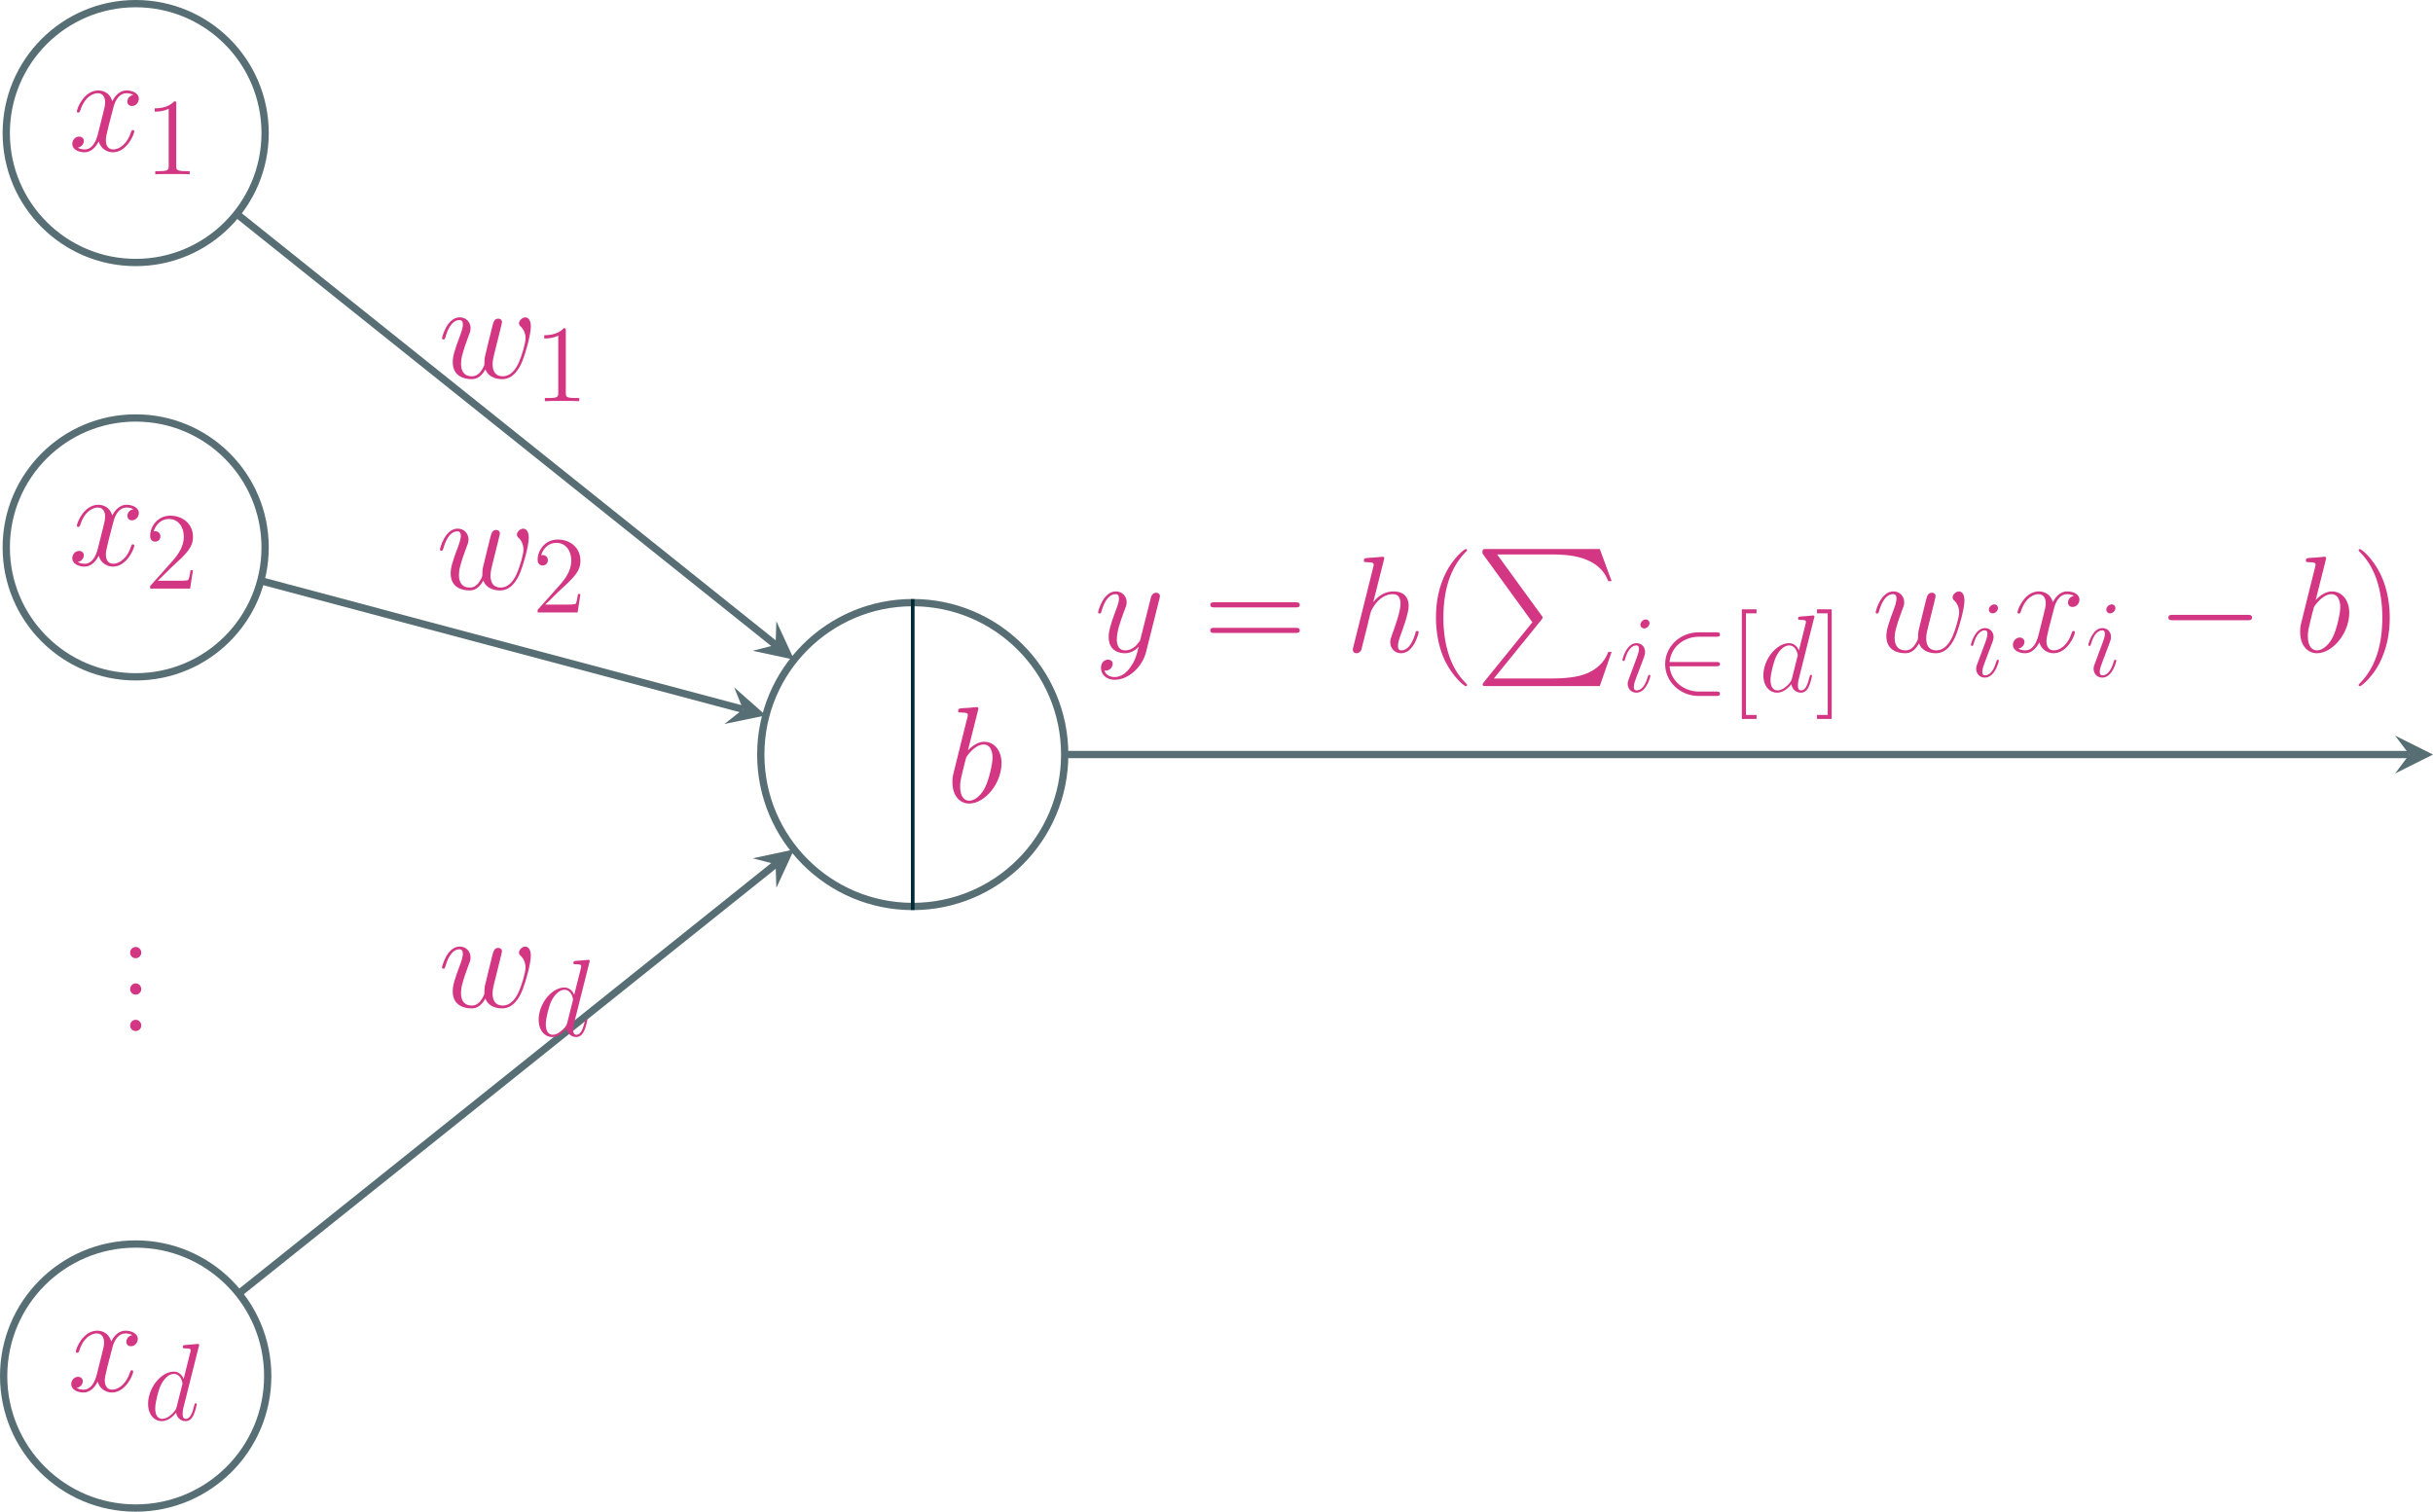
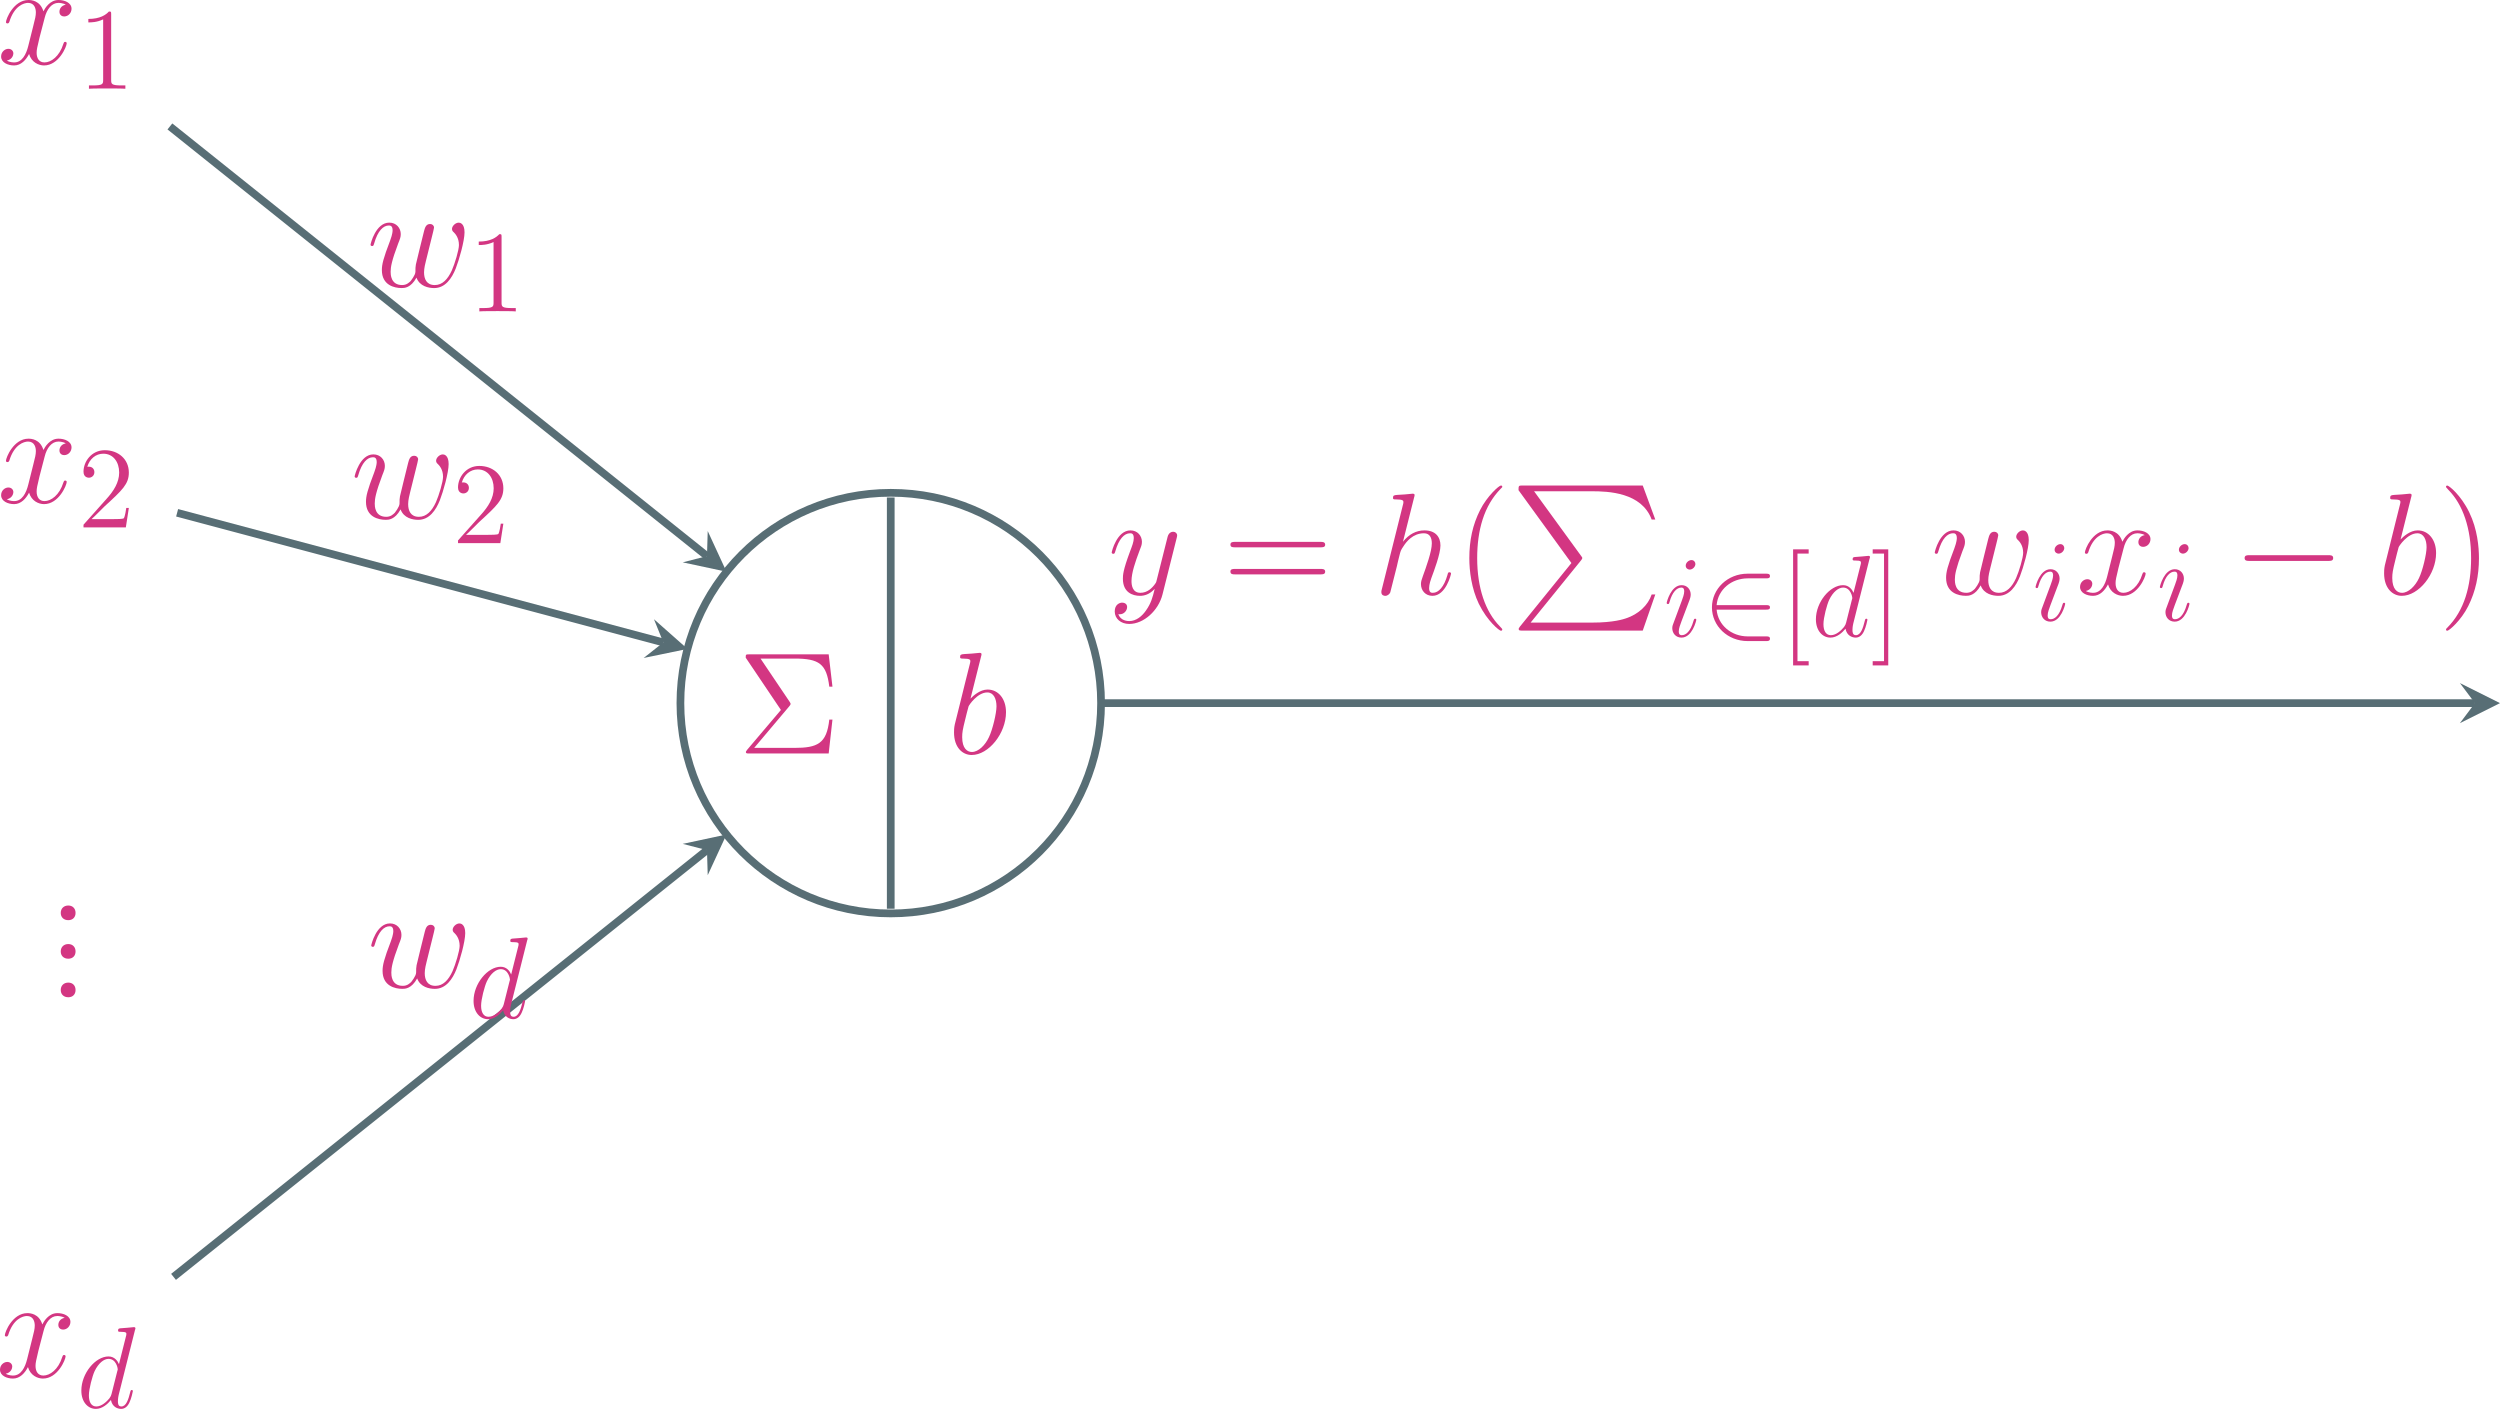
- <svg xmlns="http://www.w3.org/2000/svg" xmlns:xlink="http://www.w3.org/1999/xlink" width="266.274" height="165.481" viewBox="0 0 266.274 165.481" version="1.1" id="svg236">
-   <defs id="defs70">
-     <g id="g68">
+ <svg xmlns="http://www.w3.org/2000/svg" xmlns:xlink="http://www.w3.org/1999/xlink" width="258.477" height="145.666" viewBox="0 0 258.477 145.666" version="1.1" id="svg241">
+   <defs id="defs77">
+     <g id="g75">
      <g id="glyph-0-0" />
      <g id="glyph-0-1">
        <path d="m 7.109,-6.125 c -0.484,0.094 -0.656,0.453 -0.656,0.734 0,0.359 0.281,0.484 0.484,0.484 0.453,0 0.766,-0.391 0.766,-0.797 0,-0.625 -0.719,-0.906 -1.344,-0.906 -0.922,0 -1.422,0.891 -1.562,1.172 C 4.453,-6.562 3.531,-6.609 3.25,-6.609 c -1.531,0 -2.328,1.953 -2.328,2.297 0,0.047 0.047,0.125 0.156,0.125 0.125,0 0.156,-0.094 0.188,-0.141 C 1.766,-6 2.781,-6.312 3.203,-6.312 c 0.688,0 0.812,0.625 0.812,0.984 C 4.016,-5 3.938,-4.656 3.75,-3.938 L 3.234,-1.875 c -0.219,0.906 -0.656,1.719 -1.453,1.719 -0.078,0 -0.453,0 -0.766,-0.188 C 1.562,-0.453 1.688,-0.906 1.688,-1.078 1.688,-1.375 1.453,-1.562 1.172,-1.562 c -0.359,0 -0.75,0.312 -0.75,0.797 0,0.625 0.703,0.922 1.344,0.922 0.719,0 1.234,-0.578 1.547,-1.188 0.25,0.875 1,1.188 1.547,1.188 1.531,0 2.344,-1.969 2.344,-2.297 0,-0.078 -0.062,-0.141 -0.156,-0.141 -0.125,0 -0.141,0.078 -0.188,0.203 -0.406,1.312 -1.281,1.922 -1.953,1.922 -0.531,0 -0.812,-0.391 -0.812,-1 0,-0.328 0.062,-0.562 0.297,-1.562 L 4.922,-4.75 c 0.219,-0.906 0.734,-1.562 1.422,-1.562 0.031,0 0.453,0 0.766,0.188 z m 0,0" id="path3" />
      </g>
      <g id="glyph-0-2">
        <path d="m 3.469,-10.031 c 0.016,-0.062 0.047,-0.156 0.047,-0.234 0,-0.141 -0.156,-0.141 -0.188,-0.141 -0.016,0 -0.547,0.047 -0.828,0.078 -0.25,0.016 -0.469,0.031 -0.75,0.047 -0.359,0.031 -0.453,0.047 -0.453,0.328 0,0.141 0.141,0.141 0.297,0.141 0.766,0 0.766,0.141 0.766,0.281 0,0.109 -0.125,0.547 -0.188,0.812 L 1.812,-7.281 C 1.672,-6.672 0.812,-3.266 0.75,-3 c -0.078,0.375 -0.078,0.625 -0.078,0.828 0,1.531 0.859,2.328 1.828,2.328 1.75,0 3.547,-2.234 3.547,-4.422 0,-1.375 -0.781,-2.344 -1.906,-2.344 -0.781,0 -1.484,0.641 -1.766,0.938 z m -0.953,9.875 c -0.469,0 -1,-0.359 -1,-1.531 0,-0.484 0.047,-0.766 0.312,-1.828 0.047,-0.188 0.281,-1.156 0.344,-1.344 0.031,-0.125 0.922,-1.453 1.938,-1.453 0.656,0 0.953,0.656 0.953,1.438 0,0.719 -0.406,2.422 -0.781,3.188 -0.375,0.812 -1.078,1.531 -1.766,1.531 z m 0,0" id="path6" />
      </g>
      <g id="glyph-0-3">
        <path d="m 5.156,-0.922 c 0.328,0.906 1.266,1.078 1.828,1.078 1.141,0 1.828,-1 2.234,-2.031 0.344,-0.875 0.906,-2.844 0.906,-3.734 0,-0.922 -0.469,-1 -0.594,-1 -0.359,0 -0.703,0.359 -0.703,0.656 0,0.172 0.109,0.281 0.188,0.344 0.141,0.141 0.531,0.547 0.531,1.312 0,0.516 -0.422,1.922 -0.734,2.625 C 8.391,-0.75 7.828,-0.156 7.047,-0.156 c -0.844,0 -1.109,-0.625 -1.109,-1.312 0,-0.438 0.141,-0.969 0.203,-1.219 l 0.625,-2.516 C 6.844,-5.5 6.969,-6.031 6.969,-6.094 c 0,-0.219 -0.172,-0.375 -0.406,-0.375 -0.422,0 -0.531,0.375 -0.625,0.734 -0.141,0.594 -0.781,3.125 -0.844,3.453 -0.047,0.25 -0.047,0.422 -0.047,0.75 0,0.359 -0.484,0.938 -0.5,0.969 -0.172,0.156 -0.406,0.406 -0.875,0.406 -1.188,0 -1.188,-1.125 -1.188,-1.375 0,-0.484 0.109,-1.141 0.781,-2.922 0.188,-0.469 0.266,-0.656 0.266,-0.969 0,-0.625 -0.453,-1.188 -1.188,-1.188 -1.391,0 -1.938,2.172 -1.938,2.297 0,0.047 0.062,0.125 0.156,0.125 0.141,0 0.156,-0.062 0.219,-0.266 0.375,-1.328 0.953,-1.859 1.516,-1.859 0.141,0 0.391,0.016 0.391,0.5 0,0.062 0,0.375 -0.25,1.047 -0.719,1.875 -0.859,2.484 -0.859,3.062 0,1.562 1.281,1.859 2.047,1.859 0.266,0 0.938,0 1.531,-1.078 z m 0,0" id="path9" />
      </g>
      <g id="glyph-0-4">
        <path d="M 3.938,1.688 C 3.547,2.25 2.953,2.766 2.219,2.766 c -0.172,0 -0.906,-0.031 -1.125,-0.719 C 1.141,2.062 1.219,2.062 1.25,2.062 1.688,2.062 2,1.672 2,1.312 2,0.969 1.703,0.859 1.484,0.859 1.25,0.859 0.719,1.031 0.719,1.766 c 0,0.766 0.641,1.297 1.5,1.297 1.5,0 3.016,-1.375 3.438,-3.047 L 7.125,-5.828 C 7.141,-5.906 7.172,-6 7.172,-6.094 c 0,-0.219 -0.188,-0.375 -0.406,-0.375 -0.141,0 -0.453,0.062 -0.578,0.516 l -1.109,4.406 C 5.016,-1.281 5.016,-1.25 4.891,-1.078 4.594,-0.656 4.094,-0.156 3.375,-0.156 c -0.844,0 -0.922,-0.812 -0.922,-1.219 0,-0.859 0.406,-2.016 0.812,-3.094 0.172,-0.438 0.266,-0.641 0.266,-0.953 0,-0.625 -0.453,-1.188 -1.188,-1.188 -1.391,0 -1.938,2.172 -1.938,2.297 0,0.047 0.062,0.125 0.156,0.125 0.141,0 0.156,-0.062 0.219,-0.266 C 1.141,-5.719 1.703,-6.312 2.297,-6.312 c 0.141,0 0.391,0 0.391,0.5 0,0.375 -0.172,0.812 -0.391,1.391 -0.734,1.969 -0.734,2.453 -0.734,2.812 0,1.422 1.016,1.766 1.766,1.766 0.438,0 0.984,-0.141 1.5,-0.703 L 4.844,-0.531 C 4.625,0.359 4.469,0.938 3.938,1.688 Z m 0,0" id="path12" />
      </g>
      <g id="glyph-0-5">
        <path d="m 4.219,-10.031 c 0.016,-0.062 0.047,-0.156 0.047,-0.234 0,-0.141 -0.156,-0.141 -0.188,-0.141 -0.016,0 -0.75,0.062 -0.828,0.078 -0.25,0.016 -0.469,0.031 -0.75,0.047 -0.375,0.031 -0.469,0.047 -0.469,0.328 0,0.141 0.109,0.141 0.328,0.141 0.734,0 0.75,0.141 0.75,0.281 0,0.094 -0.031,0.219 -0.047,0.266 l -2.172,8.688 c -0.062,0.219 -0.062,0.25 -0.062,0.344 0,0.328 0.25,0.391 0.406,0.391 0.25,0 0.453,-0.203 0.516,-0.359 l 0.688,-2.719 C 2.5,-3.25 2.594,-3.562 2.672,-3.906 2.828,-4.531 2.828,-4.547 3.125,-4.984 3.406,-5.422 4.078,-6.312 5.234,-6.312 c 0.594,0 0.812,0.453 0.812,1.047 0,0.844 -0.594,2.469 -0.922,3.375 C 5,-1.531 4.922,-1.328 4.922,-1.062 c 0,0.672 0.469,1.219 1.188,1.219 1.391,0 1.922,-2.219 1.922,-2.297 0,-0.078 -0.062,-0.141 -0.156,-0.141 -0.141,0 -0.156,0.047 -0.219,0.297 C 7.312,-0.781 6.75,-0.156 6.156,-0.156 6,-0.156 5.766,-0.172 5.766,-0.641 5.766,-1.031 5.938,-1.516 6,-1.688 c 0.266,-0.719 0.938,-2.484 0.938,-3.359 0,-0.891 -0.516,-1.562 -1.656,-1.562 -0.859,0 -1.609,0.406 -2.219,1.172 z m 0,0" id="path15" />
      </g>
      <g id="glyph-1-0" />
      <g id="glyph-1-1">
        <path d="m 3.453,-7.688 c 0,-0.281 0,-0.297 -0.234,-0.297 -0.297,0.328 -0.891,0.766 -2.125,0.766 v 0.359 c 0.281,0 0.875,0 1.531,-0.312 v 6.25 c 0,0.438 -0.031,0.578 -1.094,0.578 h -0.375 V 0 c 0.328,-0.031 1.5,-0.031 1.891,-0.031 0.391,0 1.547,0 1.875,0.031 v -0.344 h -0.375 c -1.062,0 -1.094,-0.141 -1.094,-0.578 z m 0,0" id="path19" />
      </g>
      <g id="glyph-1-2">
        <path d="M 5.281,-2.016 H 5.016 c -0.031,0.203 -0.125,0.859 -0.25,1.062 C 4.688,-0.859 4,-0.859 3.641,-0.859 H 1.422 C 1.734,-1.125 2.469,-1.891 2.781,-2.188 c 1.828,-1.672 2.5,-2.297 2.5,-3.484 0,-1.391 -1.094,-2.312 -2.484,-2.312 -1.391,0 -2.203,1.188 -2.203,2.219 0,0.625 0.516,0.625 0.562,0.625 0.25,0 0.562,-0.188 0.562,-0.578 0,-0.328 -0.234,-0.562 -0.562,-0.562 -0.109,0 -0.141,0 -0.172,0.016 0.234,-0.812 0.875,-1.359 1.656,-1.359 1.016,0 1.641,0.844 1.641,1.953 0,1.016 -0.578,1.906 -1.266,2.672 L 0.594,-0.281 V 0 h 4.375 z m 0,0" id="path22" />
      </g>
      <g id="glyph-1-3">
        <path d="M 3,3 V 2.562 H 1.844 V -8.562 H 3 V -9 H 1.391 V 3 Z m 0,0" id="path25" />
      </g>
      <g id="glyph-1-4">
        <path d="M 1.859,-9 H 0.25 v 0.438 H 1.422 V 2.562 H 0.25 V 3 h 1.609 z m 0,0" id="path28" />
      </g>
-       <g id="glyph-2-0" />
+       <g id="glyph-2-0">
+         <path d="M 1.484,4.328 H 6.5 V -11.438 H 1.484 Z M 2.641,3.25 V 2.734 L 3.734,2 H 2.641 V 1.453 h 2.625 V 2 H 4.75 L 3.656,2.734 H 5.266 V 3.25 Z m 0,-2.141 v -1.781 h 2.625 v 1.781 z m 0,-2.734 v -1.781 h 0.531 v 1.266 H 4.75 V -2.906 H 4.219 v 0.391 H 3.672 V -3.406 h 1.594 V -1.625 Z m 0,-2.156 V -4.312 H 4.75 v -1.031 h 0.516 v 1.562 z m 0,-0.891 V -5.188 h 1.031 V -5.766 H 2.641 V -6.281 h 2.625 v 0.516 H 4.219 v 1.094 z m 0,-2.047 V -8.359 H 4.219 v 1.094 h 1.047 v 0.547 z m 0,-2.062 v -0.5 h 1.031 V -9.891 H 2.656 v -0.5 h 2.609 v 0.5 H 4.219 v 0.609 h 1.047 v 0.5 z m 0.531,9.359 H 4.75 V -0.188 H 3.172 Z m 0,-7.844 h 0.5 V -7.812 h -0.5 z m 0,0" id="path31" />
+       </g>
      <g id="glyph-2-1">
-         <path d="m 2.484,-0.609 c 0,-0.375 -0.297,-0.625 -0.609,-0.625 -0.297,0 -0.609,0.25 -0.609,0.625 C 1.266,-0.234 1.562,0 1.875,0 2.172,0 2.484,-0.234 2.484,-0.609 Z m 0,0" id="path32" />
+         <path d="m 1.922,0.078 c 0.453,0 0.75,-0.297 0.75,-0.75 0,-0.453 -0.297,-0.766 -0.75,-0.766 -0.469,0 -0.781,0.312 -0.781,0.766 0,0.453 0.312,0.75 0.781,0.75 z m 0,0" id="path34" />
      </g>
      <g id="glyph-3-0" />
      <g id="glyph-3-1">
-         <path d="m 6.031,-8.031 c 0.016,-0.047 0.047,-0.109 0.047,-0.172 0,-0.125 -0.125,-0.125 -0.156,-0.125 0,0 -0.594,0.047 -0.656,0.062 C 5.062,-8.25 4.891,-8.234 4.672,-8.219 4.375,-8.203 4.281,-8.188 4.281,-7.969 c 0,0.125 0.094,0.125 0.266,0.125 0.594,0 0.594,0.109 0.594,0.219 0,0.078 -0.016,0.172 -0.031,0.203 L 4.375,-4.5 C 4.25,-4.812 3.922,-5.297 3.297,-5.297 c -1.359,0 -2.812,1.75 -2.812,3.531 0,1.188 0.688,1.891 1.5,1.891 0.672,0 1.234,-0.516 1.562,-0.922 0.125,0.719 0.688,0.922 1.047,0.922 0.359,0 0.656,-0.219 0.859,-0.656 C 5.656,-0.938 5.812,-1.672 5.812,-1.719 c 0,-0.062 -0.047,-0.109 -0.109,-0.109 -0.109,0 -0.125,0.062 -0.172,0.25 C 5.359,-0.875 5.125,-0.125 4.625,-0.125 c -0.344,0 -0.359,-0.312 -0.359,-0.547 0,-0.047 0,-0.297 0.078,-0.641 z m -2.422,6.609 c -0.062,0.203 -0.062,0.219 -0.219,0.453 C 3.125,-0.641 2.594,-0.125 2.031,-0.125 c -0.5,0 -0.766,-0.438 -0.766,-1.141 0,-0.672 0.359,-2.016 0.594,-2.516 0.406,-0.844 0.969,-1.266 1.438,-1.266 0.797,0 0.953,0.984 0.953,1.078 0,0.016 -0.031,0.172 -0.047,0.188 z m 0,0" id="path36" />
+         <path d="m 6.031,-8.031 c 0.016,-0.047 0.047,-0.109 0.047,-0.172 0,-0.125 -0.125,-0.125 -0.156,-0.125 0,0 -0.594,0.047 -0.656,0.062 C 5.062,-8.25 4.891,-8.234 4.672,-8.219 4.375,-8.203 4.281,-8.188 4.281,-7.969 c 0,0.125 0.094,0.125 0.266,0.125 0.594,0 0.594,0.109 0.594,0.219 0,0.078 -0.016,0.172 -0.031,0.203 L 4.375,-4.5 C 4.25,-4.812 3.922,-5.297 3.297,-5.297 c -1.359,0 -2.812,1.75 -2.812,3.531 0,1.188 0.688,1.891 1.5,1.891 0.672,0 1.234,-0.516 1.562,-0.922 0.125,0.719 0.688,0.922 1.047,0.922 0.359,0 0.656,-0.219 0.859,-0.656 C 5.656,-0.938 5.812,-1.672 5.812,-1.719 c 0,-0.062 -0.047,-0.109 -0.109,-0.109 -0.109,0 -0.125,0.062 -0.172,0.25 C 5.359,-0.875 5.125,-0.125 4.625,-0.125 c -0.344,0 -0.359,-0.312 -0.359,-0.547 0,-0.047 0,-0.297 0.078,-0.641 z m -2.422,6.609 c -0.062,0.203 -0.062,0.219 -0.219,0.453 C 3.125,-0.641 2.594,-0.125 2.031,-0.125 c -0.5,0 -0.766,-0.438 -0.766,-1.141 0,-0.672 0.359,-2.016 0.594,-2.516 0.406,-0.844 0.969,-1.266 1.438,-1.266 0.797,0 0.953,0.984 0.953,1.078 0,0.016 -0.031,0.172 -0.047,0.188 z m 0,0" id="path38" />
      </g>
      <g id="glyph-3-2">
-         <path d="m 3.391,-1.719 c 0,-0.062 -0.047,-0.109 -0.109,-0.109 -0.109,0 -0.125,0.047 -0.188,0.25 -0.312,1.094 -0.797,1.453 -1.203,1.453 -0.141,0 -0.312,-0.031 -0.312,-0.391 0,-0.328 0.156,-0.688 0.281,-1.047 l 0.844,-2.234 c 0.031,-0.094 0.109,-0.312 0.109,-0.531 0,-0.516 -0.359,-0.969 -0.938,-0.969 -1.109,0 -1.547,1.75 -1.547,1.844 0,0.047 0.047,0.109 0.125,0.109 0.109,0 0.125,-0.047 0.172,-0.219 0.281,-1.016 0.75,-1.484 1.219,-1.484 0.094,0 0.297,0 0.297,0.391 0,0.312 -0.156,0.703 -0.25,0.969 L 1.062,-1.453 c -0.078,0.188 -0.156,0.391 -0.156,0.594 0,0.547 0.375,0.984 0.953,0.984 1.109,0 1.531,-1.75 1.531,-1.844 z m -0.094,-5.766 c 0,-0.188 -0.141,-0.406 -0.406,-0.406 -0.281,0 -0.594,0.266 -0.594,0.578 0,0.297 0.266,0.406 0.406,0.406 0.328,0 0.594,-0.312 0.594,-0.578 z m 0,0" id="path39" />
+         <path d="m 3.391,-1.719 c 0,-0.062 -0.047,-0.109 -0.109,-0.109 -0.109,0 -0.125,0.047 -0.188,0.25 -0.312,1.094 -0.797,1.453 -1.203,1.453 -0.141,0 -0.312,-0.031 -0.312,-0.391 0,-0.328 0.156,-0.688 0.281,-1.047 l 0.844,-2.234 c 0.031,-0.094 0.109,-0.312 0.109,-0.531 0,-0.516 -0.359,-0.969 -0.938,-0.969 -1.109,0 -1.547,1.75 -1.547,1.844 0,0.047 0.047,0.109 0.125,0.109 0.109,0 0.125,-0.047 0.172,-0.219 0.281,-1.016 0.75,-1.484 1.219,-1.484 0.094,0 0.297,0 0.297,0.391 0,0.312 -0.156,0.703 -0.25,0.969 L 1.062,-1.453 c -0.078,0.188 -0.156,0.391 -0.156,0.594 0,0.547 0.375,0.984 0.953,0.984 1.109,0 1.531,-1.75 1.531,-1.844 z m -0.094,-5.766 c 0,-0.188 -0.141,-0.406 -0.406,-0.406 -0.281,0 -0.594,0.266 -0.594,0.578 0,0.297 0.266,0.406 0.406,0.406 0.328,0 0.594,-0.312 0.594,-0.578 z m 0,0" id="path41" />
      </g>
      <g id="glyph-4-0" />
      <g id="glyph-4-1">
-         <path d="m 10.125,-4.859 c 0.203,0 0.484,0 0.484,-0.266 0,-0.297 -0.266,-0.297 -0.484,-0.297 H 1.297 c -0.219,0 -0.484,0 -0.484,0.281 0,0.281 0.25,0.281 0.484,0.281 z m 0,2.797 c 0.203,0 0.484,0 0.484,-0.281 C 10.609,-2.625 10.344,-2.625 10.125,-2.625 H 1.297 c -0.219,0 -0.484,0 -0.484,0.266 0,0.297 0.25,0.297 0.484,0.297 z m 0,0" id="path43" />
+         <path d="m 5.312,-4.875 c 0.125,-0.156 0.141,-0.188 0.141,-0.25 0,-0.031 0,-0.062 -0.078,-0.188 l -3.031,-4.5 H 5.875 c 2.531,0 3.297,0.547 3.578,2.906 H 9.781 L 9.391,-10.25 H 1.188 c -0.359,0 -0.375,0 -0.375,0.344 L 4.453,-4.5 0.969,-0.391 C 0.859,-0.25 0.828,-0.203 0.828,-0.156 0.828,0 0.938,0 1.188,0 H 9.391 L 9.781,-3.5 H 9.453 c -0.266,2.484 -1.219,2.922 -3.625,2.922 H 1.688 Z m 0,0" id="path45" />
      </g>
      <g id="glyph-4-2">
-         <path d="m 4.875,3.641 c 0,-0.047 0,-0.078 -0.25,-0.328 -1.5,-1.516 -2.344,-3.984 -2.344,-7.047 0,-2.906 0.703,-5.422 2.438,-7.188 C 4.875,-11.062 4.875,-11.078 4.875,-11.125 c 0,-0.094 -0.078,-0.125 -0.141,-0.125 -0.188,0 -1.422,1.078 -2.156,2.547 -0.766,1.516 -1.109,3.125 -1.109,4.969 0,1.328 0.219,3.125 0.984,4.719 0.891,1.812 2.125,2.781 2.281,2.781 0.062,0 0.141,-0.031 0.141,-0.125 z m 0,0" id="path46" />
+         <path d="m 10.125,-4.859 c 0.203,0 0.484,0 0.484,-0.266 0,-0.297 -0.266,-0.297 -0.484,-0.297 H 1.297 c -0.219,0 -0.484,0 -0.484,0.281 0,0.281 0.25,0.281 0.484,0.281 z m 0,2.797 c 0.203,0 0.484,0 0.484,-0.281 C 10.609,-2.625 10.344,-2.625 10.125,-2.625 H 1.297 c -0.219,0 -0.484,0 -0.484,0.266 0,0.297 0.25,0.297 0.484,0.297 z m 0,0" id="path48" />
      </g>
      <g id="glyph-4-3">
-         <path d="m 4.234,-3.734 c 0,-1.141 -0.156,-3 -1,-4.734 -0.875,-1.812 -2.109,-2.781 -2.281,-2.781 -0.047,0 -0.125,0.031 -0.125,0.125 0,0.047 0,0.062 0.25,0.328 1.5,1.516 2.344,3.984 2.344,7.047 0,2.906 -0.703,5.422 -2.453,7.188 -0.141,0.125 -0.141,0.156 -0.141,0.203 0,0.094 0.078,0.125 0.125,0.125 0.203,0 1.438,-1.078 2.172,-2.547 0.766,-1.531 1.109,-3.156 1.109,-4.953 z m 0,0" id="path49" />
+         <path d="m 4.875,3.641 c 0,-0.047 0,-0.078 -0.25,-0.328 -1.5,-1.516 -2.344,-3.984 -2.344,-7.047 0,-2.906 0.703,-5.422 2.438,-7.188 C 4.875,-11.062 4.875,-11.078 4.875,-11.125 c 0,-0.094 -0.078,-0.125 -0.141,-0.125 -0.188,0 -1.422,1.078 -2.156,2.547 -0.766,1.516 -1.109,3.125 -1.109,4.969 0,1.328 0.219,3.125 0.984,4.719 0.891,1.812 2.125,2.781 2.281,2.781 0.062,0 0.141,-0.031 0.141,-0.125 z m 0,0" id="path51" />
+       </g>
+       <g id="glyph-4-4">
+         <path d="m 4.234,-3.734 c 0,-1.141 -0.156,-3 -1,-4.734 -0.875,-1.812 -2.109,-2.781 -2.281,-2.781 -0.047,0 -0.125,0.031 -0.125,0.125 0,0.047 0,0.062 0.25,0.328 1.5,1.516 2.344,3.984 2.344,7.047 0,2.906 -0.703,5.422 -2.453,7.188 -0.141,0.125 -0.141,0.156 -0.141,0.203 0,0.094 0.078,0.125 0.125,0.125 0.203,0 1.438,-1.078 2.172,-2.547 0.766,-1.531 1.109,-3.156 1.109,-4.953 z m 0,0" id="path54" />
      </g>
      <g id="glyph-5-0" />
      <g id="glyph-5-1">
-         <path d="M 6.312,8.016 0.984,14.594 C 0.875,14.75 0.859,14.781 0.859,14.828 0.859,15 0.984,15 1.266,15 H 13.688 l 1.297,-3.734 h -0.375 c -0.375,1.125 -1.375,2.047 -2.656,2.469 -0.234,0.078 -1.266,0.438 -3.484,0.438 h -6.375 L 7.312,7.734 C 7.406,7.609 7.438,7.562 7.438,7.5 7.438,7.438 7.422,7.422 7.328,7.297 L 2.453,0.594 H 8.406 c 1.703,0 5.156,0.109 6.203,2.922 h 0.375 L 13.688,0 H 1.266 C 0.859,0 0.844,0.016 0.844,0.484 Z m 0,0" id="path53" />
+         <path d="M 6.312,8.016 0.984,14.594 C 0.875,14.75 0.859,14.781 0.859,14.828 0.859,15 0.984,15 1.266,15 H 13.688 l 1.297,-3.734 h -0.375 c -0.375,1.125 -1.375,2.047 -2.656,2.469 -0.234,0.078 -1.266,0.438 -3.484,0.438 h -6.375 L 7.312,7.734 C 7.406,7.609 7.438,7.562 7.438,7.5 7.438,7.438 7.422,7.422 7.328,7.297 L 2.453,0.594 H 8.406 c 1.703,0 5.156,0.109 6.203,2.922 h 0.375 L 13.688,0 H 1.266 C 0.859,0 0.844,0.016 0.844,0.484 Z m 0,0" id="path58" />
      </g>
      <g id="glyph-6-0" />
      <g id="glyph-6-1">
-         <path d="M 6.578,-2.766 C 6.781,-2.766 7,-2.766 7,-3 7,-3.234 6.781,-3.234 6.578,-3.234 H 1.484 C 1.625,-4.844 3.016,-6 4.703,-6 h 1.875 C 6.781,-6 7,-6 7,-6.234 c 0,-0.25 -0.219,-0.25 -0.422,-0.25 H 4.688 C 2.625,-6.484 1,-4.922 1,-3 1,-1.078 2.625,0.484 4.688,0.484 H 6.578 C 6.781,0.484 7,0.484 7,0.234 7,0 6.781,0 6.578,0 h -1.875 C 3.016,0 1.625,-1.156 1.484,-2.766 Z m 0,0" id="path57" />
+         <path d="M 6.578,-2.766 C 6.781,-2.766 7,-2.766 7,-3 7,-3.234 6.781,-3.234 6.578,-3.234 H 1.484 C 1.625,-4.844 3.016,-6 4.703,-6 h 1.875 C 6.781,-6 7,-6 7,-6.234 c 0,-0.25 -0.219,-0.25 -0.422,-0.25 H 4.688 C 2.625,-6.484 1,-4.922 1,-3 1,-1.078 2.625,0.484 4.688,0.484 H 6.578 C 6.781,0.484 7,0.484 7,0.234 7,0 6.781,0 6.578,0 h -1.875 C 3.016,0 1.625,-1.156 1.484,-2.766 Z m 0,0" id="path62" />
      </g>
      <g id="glyph-7-0" />
      <g id="glyph-7-1">
-         <path d="m 9.891,-3.453 c 0.25,0 0.516,0 0.516,-0.297 0,-0.297 -0.266,-0.297 -0.516,-0.297 h -8.125 c -0.25,0 -0.516,0 -0.516,0.297 0,0.297 0.266,0.297 0.516,0.297 z m 0,0" id="path61" />
+         <path d="m 9.891,-3.453 c 0.25,0 0.516,0 0.516,-0.297 0,-0.297 -0.266,-0.297 -0.516,-0.297 h -8.125 c -0.25,0 -0.516,0 -0.516,0.297 0,0.297 0.266,0.297 0.516,0.297 z m 0,0" id="path66" />
      </g>
-       <g id="glyph-8-0" />
+       <g id="glyph-8-0">
+         <path d="m 1.047,3.031 h 3.5 V -8.016 h -3.5 z m 0.797,-0.75 v -0.375 L 2.609,1.391 H 1.844 v -0.375 H 3.688 v 0.375 H 3.328 L 2.562,1.906 h 1.125 v 0.375 z m 0,-1.5 v -1.25 H 3.688 v 1.25 z m 0,-1.922 v -1.25 h 0.375 V -1.5 h 1.109 v -0.531 h -0.375 v 0.266 h -0.375 v -0.625 H 3.688 v 1.25 z m 0,-1.5 v -0.375 h 1.484 v -0.719 H 3.688 v 1.094 z m 0,-0.625 v -0.375 H 2.578 V -4.031 H 1.844 v -0.375 H 3.688 v 0.375 H 2.953 v 0.766 z m 0,-1.438 V -5.844 h 1.109 v 0.766 H 3.688 v 0.375 z m 0,-1.438 V -6.5 H 2.578 V -6.922 H 1.859 V -7.281 H 3.688 v 0.359 H 2.953 V -6.5 H 3.688 v 0.359 z m 0.375,6.547 H 3.328 V -0.125 H 2.219 Z m 0,-5.484 H 2.578 V -5.469 H 2.219 Z m 0,0" id="path69" />
+       </g>
      <g id="glyph-8-1">
-         <path d="M 4.406,0 V -0.328 H 4.062 c -0.938,0 -0.969,-0.109 -0.969,-0.5 V -6.719 c 0,-0.25 0,-0.281 -0.25,-0.281 C 2.188,-6.328 1.266,-6.328 0.938,-6.328 V -6 c 0.203,0 0.828,0 1.375,-0.266 v 5.438 c 0,0.375 -0.031,0.5 -0.984,0.5 H 1 V 0 c 0.359,-0.031 1.281,-0.031 1.703,-0.031 0.422,0 1.328,0 1.703,0.031 z m 0,0" id="path65" />
+         <path d="M 2.062,-4.344 0.359,-3.375 0.625,-2.922 1.844,-3.625 V 0 h 0.703 v -4.344 z m 0,0" id="path72" />
      </g>
    </g>
  </defs>
-   <g id="g479" transform="translate(-169.2656,-175.6327)">
-     <path fill="none" stroke-width="0.797" stroke-linecap="butt" stroke-linejoin="miter" stroke="#586e75" stroke-opacity="1" stroke-miterlimit="10" d="m 14.165,283.469 c 0,7.824 -6.34,14.168 -14.164,14.168 -7.824,0 -14.168,-6.344 -14.168,-14.168 0,-7.824 6.344,-14.168 14.168,-14.168 7.824,0 14.164,6.344 14.164,14.168 z m 0,0" transform="matrix(1,0,0,-1,184.116,473.668)" id="path74" />
-     <use xlink:href="#glyph-0-1" x="176.756" y="192.146" id="use76" style="fill:#d33682;fill-opacity:1" width="100%" height="100%" />
-     <use xlink:href="#glyph-1-1" x="185.103" y="194.712" id="use80" style="fill:#d33682;fill-opacity:1" width="100%" height="100%" />
-     <path fill="none" stroke-width="0.797" stroke-linecap="butt" stroke-linejoin="miter" stroke="#586e75" stroke-opacity="1" stroke-miterlimit="10" d="m 14.165,238.113 c 0,7.824 -6.34,14.168 -14.164,14.168 -7.824,0 -14.168,-6.344 -14.168,-14.168 0,-7.824 6.344,-14.168 14.168,-14.168 7.824,0 14.164,6.344 14.164,14.168 z m 0,0" transform="matrix(1,0,0,-1,184.116,473.668)" id="path84" />
-     <use xlink:href="#glyph-0-1" x="176.756" y="237.501" id="use86" style="fill:#d33682;fill-opacity:1" width="100%" height="100%" />
-     <use xlink:href="#glyph-1-2" x="185.103" y="240.067" id="use90" style="fill:#d33682;fill-opacity:1" width="100%" height="100%" />
-     <use xlink:href="#glyph-2-1" x="182.241" y="280.528" id="use94" style="fill:#d33682;fill-opacity:1" width="100%" height="100%" />
-     <use xlink:href="#glyph-2-1" x="182.241" y="284.514" id="use98" style="fill:#d33682;fill-opacity:1" width="100%" height="100%" />
-     <use xlink:href="#glyph-2-1" x="182.241" y="288.499" id="use102" style="fill:#d33682;fill-opacity:1" width="100%" height="100%" />
-     <path fill="none" stroke-width="0.797" stroke-linecap="butt" stroke-linejoin="miter" stroke="#586e75" stroke-opacity="1" stroke-miterlimit="10" d="m 14.45,147.402 c 0,7.984 -6.469,14.453 -14.449,14.453 -7.984,0 -14.453,-6.469 -14.453,-14.453 0,-7.98 6.469,-14.449 14.453,-14.449 7.98,0 14.449,6.469 14.449,14.449 z m 0,0" transform="matrix(1,0,0,-1,184.116,473.668)" id="path106" />
-     <use xlink:href="#glyph-0-1" x="176.641" y="327.911" id="use108" style="fill:#d33682;fill-opacity:1" width="100%" height="100%" />
-     <use xlink:href="#glyph-3-1" x="184.988" y="331.077" id="use112" style="fill:#d33682;fill-opacity:1" width="100%" height="100%" />
-     <path fill="none" stroke-width="0.797" stroke-linecap="butt" stroke-linejoin="miter" stroke="#586e75" stroke-opacity="1" stroke-miterlimit="10" d="m 101.673,215.438 c 0,9.184 -7.449,16.629 -16.633,16.629 -9.184,0 -16.629,-7.445 -16.629,-16.629 0,-9.188 7.445,-16.633 16.629,-16.633 9.184,0 16.633,7.445 16.633,16.633 z m 0,0" transform="matrix(1,0,0,-1,184.116,473.668)" id="path116" />
-     <use xlink:href="#glyph-0-2" x="272.829" y="263.44" id="use118" style="fill:#d33682;fill-opacity:1" width="100%" height="100%" />
-     <path fill="none" stroke-width="0.399" stroke-linecap="butt" stroke-linejoin="miter" stroke="#002b36" stroke-opacity="1" stroke-miterlimit="10" d="M 85.04,232.445 V 198.426" transform="matrix(1,0,0,-1,184.116,473.668)" id="path122" />
-     <path fill="none" stroke-width="0.797" stroke-linecap="butt" stroke-linejoin="miter" stroke="#586e75" stroke-opacity="1" stroke-miterlimit="10" d="m 11.064,274.617 58.969,-47.176" transform="matrix(1,0,0,-1,184.116,473.668)" id="path124" />
-     <path fill-rule="nonzero" fill="#586e75" fill-opacity="1" d="m 256.172,247.844 -1.941,-4.207 -0.082,2.59 -2.508,0.645" id="path126" />
-     <use xlink:href="#glyph-0-3" x="217.238" y="216.982" id="use128" style="fill:#d33682;fill-opacity:1" width="100%" height="100%" />
-     <use xlink:href="#glyph-1-1" x="227.737" y="219.548" id="use132" style="fill:#d33682;fill-opacity:1" width="100%" height="100%" />
-     <path fill="none" stroke-width="0.797" stroke-linecap="butt" stroke-linejoin="miter" stroke="#586e75" stroke-opacity="1" stroke-miterlimit="10" d="m 13.689,234.465 52.781,-14.078" transform="matrix(1,0,0,-1,184.116,473.668)" id="path136" />
-     <path fill-rule="nonzero" fill="#586e75" fill-opacity="1" d="m 253.086,253.945 -3.469,-3.066 0.969,2.402 -2.035,1.602" id="path138" />
-     <use xlink:href="#glyph-0-3" x="217.01" y="240.111" id="use140" style="fill:#d33682;fill-opacity:1" width="100%" height="100%" />
-     <use xlink:href="#glyph-1-2" x="227.509" y="242.677" id="use144" style="fill:#d33682;fill-opacity:1" width="100%" height="100%" />
-     <path fill="none" stroke-width="0.797" stroke-linecap="butt" stroke-linejoin="miter" stroke="#586e75" stroke-opacity="1" stroke-miterlimit="10" d="m 11.286,156.43 58.746,47" transform="matrix(1,0,0,-1,184.116,473.668)" id="path148" />
-     <path fill-rule="nonzero" fill="#586e75" fill-opacity="1" d="m 256.172,268.621 -4.531,0.969 2.508,0.648 0.082,2.59" id="path150" />
-     <use xlink:href="#glyph-0-3" x="217.234" y="285.864" id="use152" style="fill:#d33682;fill-opacity:1" width="100%" height="100%" />
-     <use xlink:href="#glyph-3-1" x="227.733" y="289.03" id="use156" style="fill:#d33682;fill-opacity:1" width="100%" height="100%" />
-     <path fill="none" stroke-width="0.797" stroke-linecap="butt" stroke-linejoin="miter" stroke="#586e75" stroke-opacity="1" stroke-miterlimit="10" d="M 101.673,215.438 H 248.833" transform="matrix(1,0,0,-1,184.116,473.668)" id="path160" />
-     <path fill-rule="nonzero" fill="#586e75" fill-opacity="1" d="m 435.539,258.23 -4.145,-2.07 1.555,2.07 -1.555,2.074" id="path162" />
-     <use xlink:href="#glyph-0-4" x="289.04" y="246.984" id="use164" style="fill:#d33682;fill-opacity:1" width="100%" height="100%" />
-     <use xlink:href="#glyph-4-1" x="300.907" y="246.984" id="use168" style="fill:#d33682;fill-opacity:1" width="100%" height="100%" />
-     <use xlink:href="#glyph-0-5" x="316.497" y="246.984" id="use172" style="fill:#d33682;fill-opacity:1" width="100%" height="100%" />
-     <use xlink:href="#glyph-4-2" x="324.952" y="246.984" id="use176" style="fill:#d33682;fill-opacity:1" width="100%" height="100%" />
-     <use xlink:href="#glyph-5-1" x="330.663" y="235.733" id="use180" style="fill:#d33682;fill-opacity:1" width="100%" height="100%" />
-     <use xlink:href="#glyph-3-2" x="346.497" y="251.334" id="use184" style="fill:#d33682;fill-opacity:1" width="100%" height="100%" />
-     <use xlink:href="#glyph-6-1" x="350.505" y="251.334" id="use188" style="fill:#d33682;fill-opacity:1" width="100%" height="100%" />
-     <use xlink:href="#glyph-1-3" x="358.505" y="251.334" id="use192" style="fill:#d33682;fill-opacity:1" width="100%" height="100%" />
-     <use xlink:href="#glyph-3-1" x="361.769" y="251.334" id="use196" style="fill:#d33682;fill-opacity:1" width="100%" height="100%" />
-     <use xlink:href="#glyph-1-4" x="367.874" y="251.334" id="use200" style="fill:#d33682;fill-opacity:1" width="100%" height="100%" />
-     <use xlink:href="#glyph-0-3" x="374.136" y="246.984" id="use204" style="fill:#d33682;fill-opacity:1" width="100%" height="100%" />
-     <use xlink:href="#glyph-3-2" x="384.635" y="249.684" id="use208" style="fill:#d33682;fill-opacity:1" width="100%" height="100%" />
-     <use xlink:href="#glyph-0-1" x="389.142" y="246.984" id="use212" style="fill:#d33682;fill-opacity:1" width="100%" height="100%" />
-     <use xlink:href="#glyph-3-2" x="397.488" y="249.684" id="use216" style="fill:#d33682;fill-opacity:1" width="100%" height="100%" />
-     <use xlink:href="#glyph-7-1" x="405.328" y="246.984" id="use220" style="fill:#d33682;fill-opacity:1" width="100%" height="100%" />
-     <use xlink:href="#glyph-0-2" x="420.328" y="246.984" id="use224" style="fill:#d33682;fill-opacity:1" width="100%" height="100%" />
-     <use xlink:href="#glyph-4-3" x="426.573" y="246.984" id="use228" style="fill:#d33682;fill-opacity:1" width="100%" height="100%" />
+   <g id="g1299" transform="translate(-175.1249,-178.9826)">
+     <use xlink:href="#glyph-0-1" x="174.818" y="185.592" id="use81" style="fill:#d33682;fill-opacity:1" width="100%" height="100%" />
+     <use xlink:href="#glyph-1-1" x="183.165" y="188.159" id="use85" style="fill:#d33682;fill-opacity:1" width="100%" height="100%" />
+     <use xlink:href="#glyph-0-1" x="174.818" y="230.947" id="use89" style="fill:#d33682;fill-opacity:1" width="100%" height="100%" />
+     <use xlink:href="#glyph-1-2" x="183.165" y="233.514" id="use93" style="fill:#d33682;fill-opacity:1" width="100%" height="100%" />
+     <use xlink:href="#glyph-2-1" x="180.265" y="274.042" id="use97" style="fill:#d33682;fill-opacity:1" width="100%" height="100%" />
+     <use xlink:href="#glyph-2-1" x="180.265" y="278.027" id="use101" style="fill:#d33682;fill-opacity:1" width="100%" height="100%" />
+     <use xlink:href="#glyph-2-1" x="180.265" y="282.012" id="use105" style="fill:#d33682;fill-opacity:1" width="100%" height="100%" />
+     <use xlink:href="#glyph-0-1" x="174.703" y="321.357" id="use109" style="fill:#d33682;fill-opacity:1" width="100%" height="100%" />
+     <use xlink:href="#glyph-3-1" x="183.05" y="324.524" id="use113" style="fill:#d33682;fill-opacity:1" width="100%" height="100%" />
+     <path fill="none" stroke-width="0.797" stroke-linecap="butt" stroke-linejoin="miter" stroke="#586e75" stroke-opacity="1" stroke-miterlimit="10" d="m 106.787,215.434 c 0,12.012 -9.738,21.746 -21.746,21.746 -12.012,0 -21.746,-9.734 -21.746,-21.746 0,-12.008 9.734,-21.742 21.746,-21.742 12.008,0 21.746,9.734 21.746,21.742 z m 0,0" transform="matrix(1,0,0,-1,182.178,467.114)" id="path117" />
+     <use xlink:href="#glyph-4-1" x="251.412" y="256.886" id="use119" style="fill:#d33682;fill-opacity:1" width="100%" height="100%" />
+     <use xlink:href="#glyph-0-2" x="273.09" y="256.886" id="use123" style="fill:#d33682;fill-opacity:1" width="100%" height="100%" />
+     <path fill="none" stroke-width="0.797" stroke-linecap="butt" stroke-linejoin="miter" stroke="#586e75" stroke-opacity="1" stroke-miterlimit="10" d="M 85.041,236.696 V 194.177" transform="matrix(1,0,0,-1,182.178,467.114)" id="path127" />
+     <path fill="none" stroke-width="0.797" stroke-linecap="butt" stroke-linejoin="miter" stroke="#586e75" stroke-opacity="1" stroke-miterlimit="10" d="M 10.513,275.059 66.041,230.637" transform="matrix(1,0,0,-1,182.178,467.114)" id="path129" />
+     <path fill-rule="nonzero" fill="#586e75" fill-opacity="1" d="m 250.238,238.094 -1.941,-4.207 -0.078,2.59 -2.508,0.648" id="path131" />
+     <use xlink:href="#glyph-0-3" x="213.029" y="208.611" id="use133" style="fill:#d33682;fill-opacity:1" width="100%" height="100%" />
+     <use xlink:href="#glyph-1-1" x="223.529" y="211.178" id="use137" style="fill:#d33682;fill-opacity:1" width="100%" height="100%" />
+     <path fill="none" stroke-width="0.797" stroke-linecap="butt" stroke-linejoin="miter" stroke="#586e75" stroke-opacity="1" stroke-miterlimit="10" d="M 11.259,235.114 61.529,221.708" transform="matrix(1,0,0,-1,182.178,467.114)" id="path141" />
+     <path fill-rule="nonzero" fill="#586e75" fill-opacity="1" d="m 246.207,246.074 -3.469,-3.07 0.969,2.402 -2.035,1.605" id="path143" />
+     <use xlink:href="#glyph-0-3" x="211.386" y="232.573" id="use145" style="fill:#d33682;fill-opacity:1" width="100%" height="100%" />
+     <use xlink:href="#glyph-1-2" x="221.886" y="235.14" id="use149" style="fill:#d33682;fill-opacity:1" width="100%" height="100%" />
+     <path fill="none" stroke-width="0.797" stroke-linecap="butt" stroke-linejoin="miter" stroke="#586e75" stroke-opacity="1" stroke-miterlimit="10" d="M 10.888,156.114 66.041,200.235" transform="matrix(1,0,0,-1,182.178,467.114)" id="path153" />
+     <path fill-rule="nonzero" fill="#586e75" fill-opacity="1" d="m 250.238,265.262 -4.527,0.969 2.508,0.648 0.078,2.59" id="path155" />
+     <use xlink:href="#glyph-0-3" x="213.101" y="281.066" id="use157" style="fill:#d33682;fill-opacity:1" width="100%" height="100%" />
+     <use xlink:href="#glyph-3-1" x="223.601" y="284.233" id="use161" style="fill:#d33682;fill-opacity:1" width="100%" height="100%" />
+     <path fill="none" stroke-width="0.797" stroke-linecap="butt" stroke-linejoin="miter" stroke="#586e75" stroke-opacity="1" stroke-miterlimit="10" d="M 106.787,215.434 H 248.834" transform="matrix(1,0,0,-1,182.178,467.114)" id="path165" />
+     <path fill-rule="nonzero" fill="#586e75" fill-opacity="1" d="m 433.602,251.68 -4.145,-2.074 1.555,2.074 -1.555,2.07" id="path167" />
+     <use xlink:href="#glyph-0-4" x="289.659" y="240.43" id="use169" style="fill:#d33682;fill-opacity:1" width="100%" height="100%" />
+     <use xlink:href="#glyph-4-2" x="301.526" y="240.43" id="use173" style="fill:#d33682;fill-opacity:1" width="100%" height="100%" />
+     <use xlink:href="#glyph-0-5" x="317.116" y="240.43" id="use177" style="fill:#d33682;fill-opacity:1" width="100%" height="100%" />
+     <use xlink:href="#glyph-4-3" x="325.571" y="240.43" id="use181" style="fill:#d33682;fill-opacity:1" width="100%" height="100%" />
+     <use xlink:href="#glyph-5-1" x="331.282" y="229.18" id="use185" style="fill:#d33682;fill-opacity:1" width="100%" height="100%" />
+     <use xlink:href="#glyph-3-2" x="347.116" y="244.78" id="use189" style="fill:#d33682;fill-opacity:1" width="100%" height="100%" />
+     <use xlink:href="#glyph-6-1" x="351.124" y="244.78" id="use193" style="fill:#d33682;fill-opacity:1" width="100%" height="100%" />
+     <use xlink:href="#glyph-1-3" x="359.124" y="244.78" id="use197" style="fill:#d33682;fill-opacity:1" width="100%" height="100%" />
+     <use xlink:href="#glyph-3-1" x="362.388" y="244.78" id="use201" style="fill:#d33682;fill-opacity:1" width="100%" height="100%" />
+     <use xlink:href="#glyph-1-4" x="368.494" y="244.78" id="use205" style="fill:#d33682;fill-opacity:1" width="100%" height="100%" />
+     <use xlink:href="#glyph-0-3" x="374.755" y="240.43" id="use209" style="fill:#d33682;fill-opacity:1" width="100%" height="100%" />
+     <use xlink:href="#glyph-3-2" x="385.255" y="243.131" id="use213" style="fill:#d33682;fill-opacity:1" width="100%" height="100%" />
+     <use xlink:href="#glyph-0-1" x="389.761" y="240.43" id="use217" style="fill:#d33682;fill-opacity:1" width="100%" height="100%" />
+     <use xlink:href="#glyph-3-2" x="398.107" y="243.131" id="use221" style="fill:#d33682;fill-opacity:1" width="100%" height="100%" />
+     <use xlink:href="#glyph-7-1" x="405.947" y="240.43" id="use225" style="fill:#d33682;fill-opacity:1" width="100%" height="100%" />
+     <use xlink:href="#glyph-0-2" x="420.947" y="240.43" id="use229" style="fill:#d33682;fill-opacity:1" width="100%" height="100%" />
+     <use xlink:href="#glyph-4-4" x="427.192" y="240.43" id="use233" style="fill:#d33682;fill-opacity:1" width="100%" height="100%" />
  </g>
</svg>
